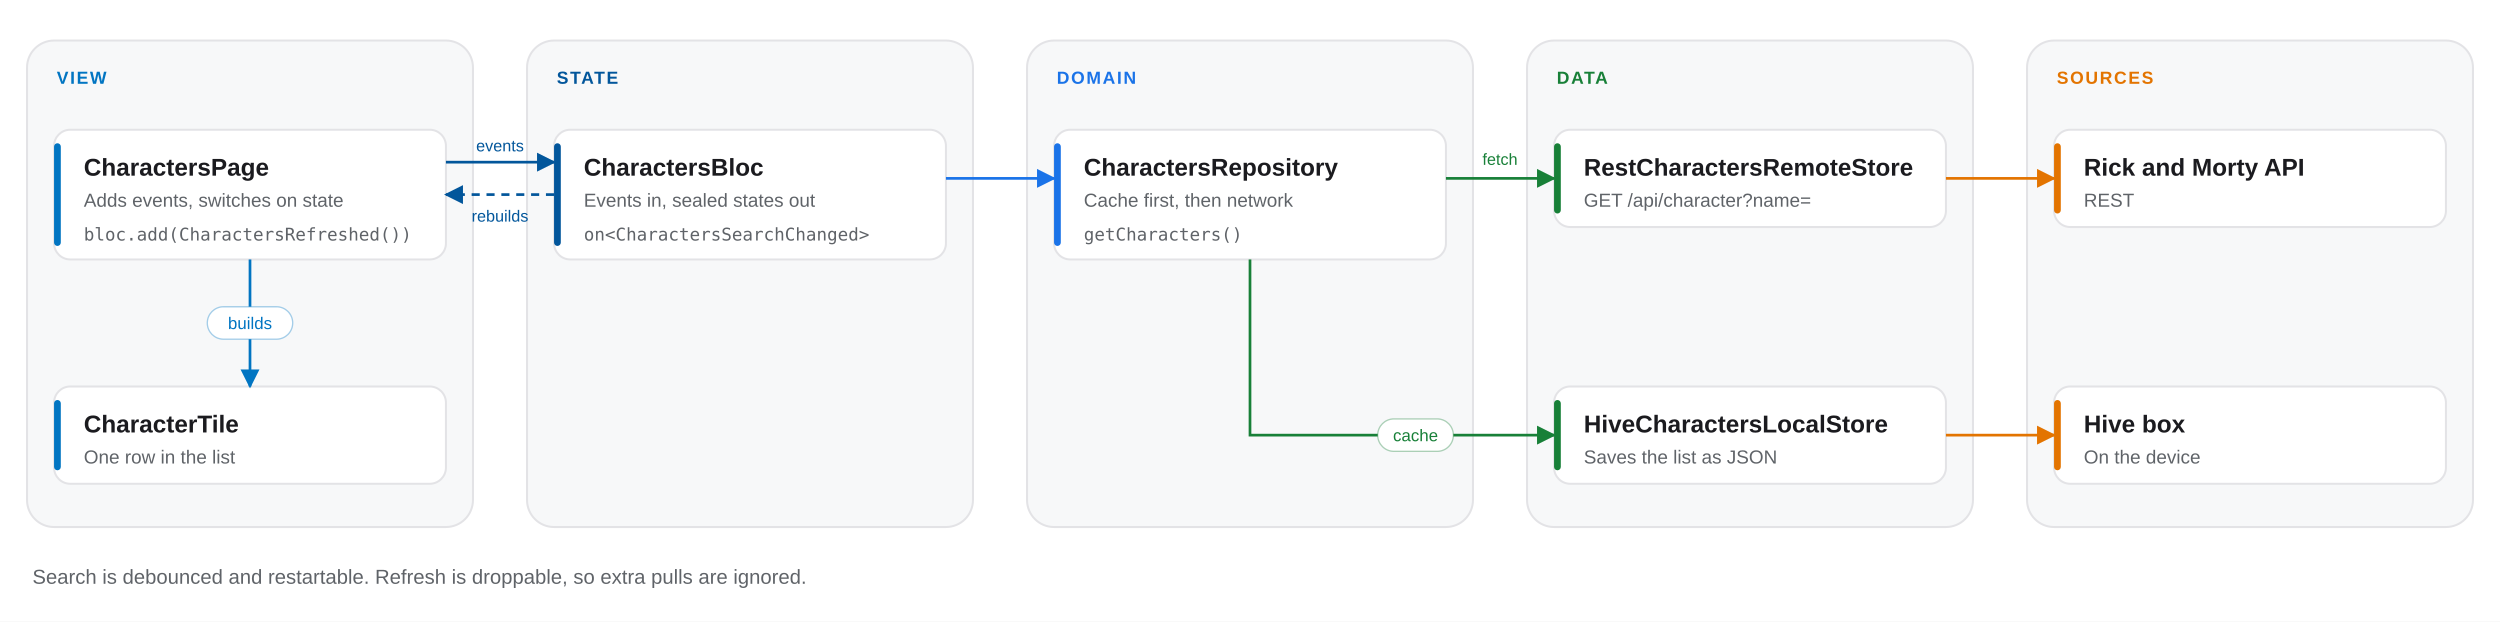
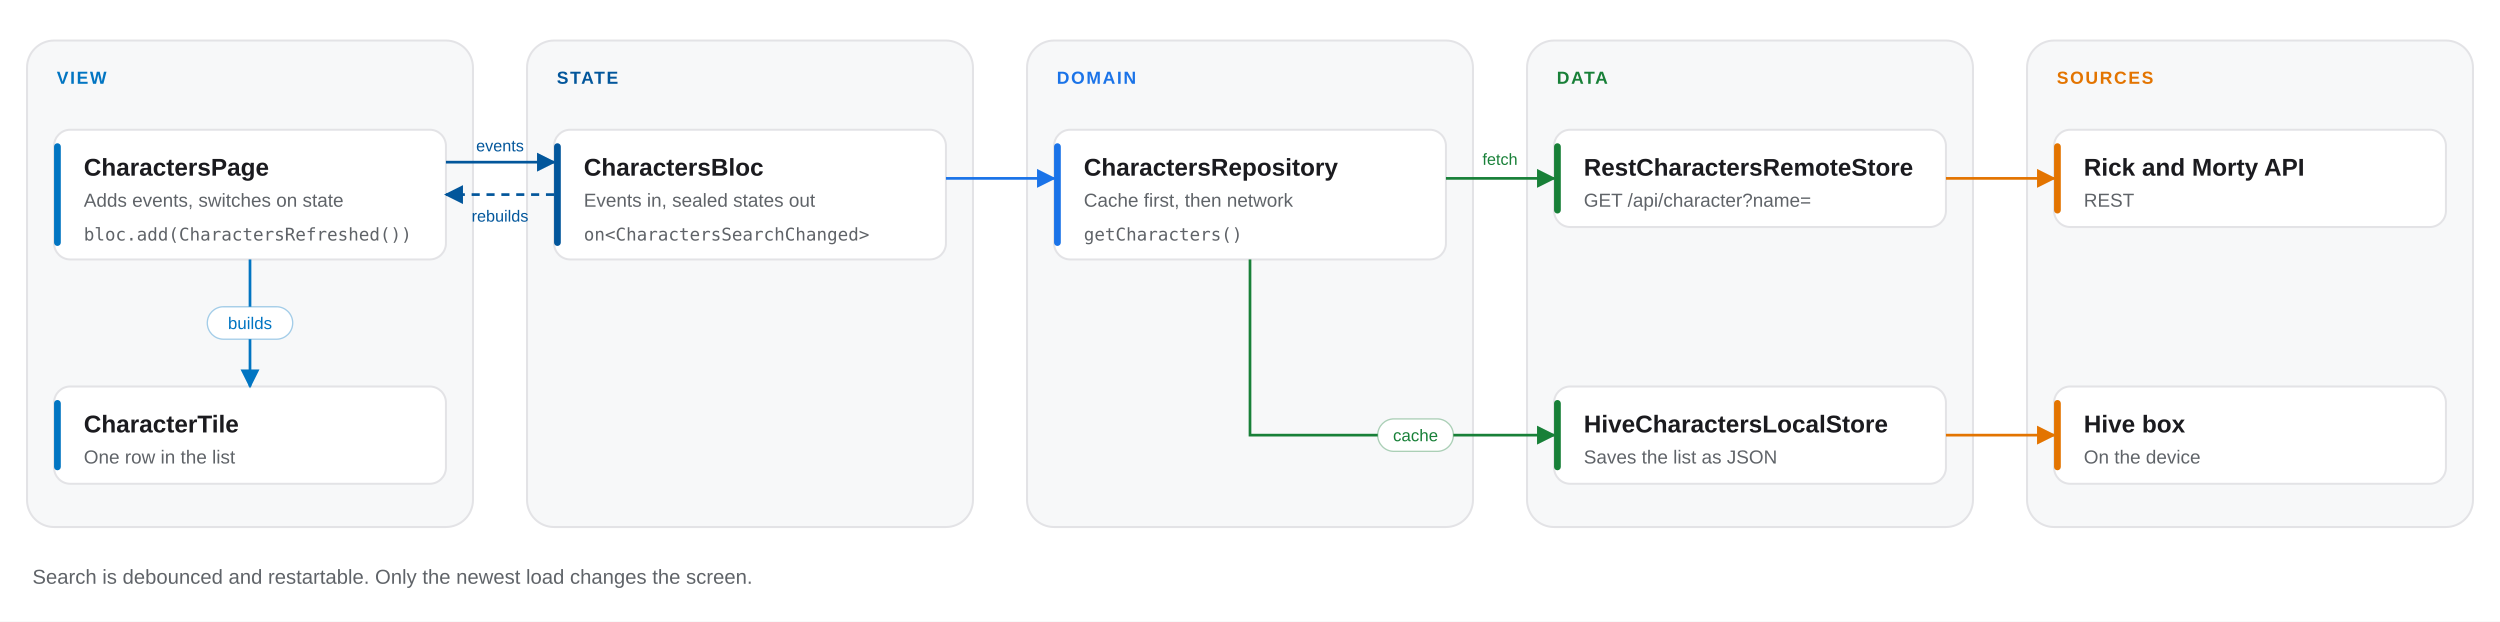
<svg xmlns="http://www.w3.org/2000/svg" viewBox="0 0 1850 460" width="1850" height="460" role="img" aria-label="Bloc: events">
  <defs>
    <marker id="a0175C2" viewBox="0 0 10 10" refX="9" refY="5" markerWidth="7" markerHeight="7" orient="auto-start-reverse">
      <path d="M0 0 L10 5 L0 10 z" fill="#0175C2" />
    </marker>
    <marker id="a02569B" viewBox="0 0 10 10" refX="9" refY="5" markerWidth="7" markerHeight="7" orient="auto-start-reverse">
      <path d="M0 0 L10 5 L0 10 z" fill="#02569B" />
    </marker>
    <marker id="a188038" viewBox="0 0 10 10" refX="9" refY="5" markerWidth="7" markerHeight="7" orient="auto-start-reverse">
      <path d="M0 0 L10 5 L0 10 z" fill="#188038" />
    </marker>
    <marker id="a1A73E8" viewBox="0 0 10 10" refX="9" refY="5" markerWidth="7" markerHeight="7" orient="auto-start-reverse">
      <path d="M0 0 L10 5 L0 10 z" fill="#1A73E8" />
    </marker>
    <marker id="aE37400" viewBox="0 0 10 10" refX="9" refY="5" markerWidth="7" markerHeight="7" orient="auto-start-reverse">
      <path d="M0 0 L10 5 L0 10 z" fill="#E37400" />
    </marker>
  </defs>
  <rect width="1850" height="460" fill="#fff" />
  <rect x="20" y="30" width="330" height="360" rx="20" fill="#F7F8F9" stroke="#E3E3E6" stroke-width="1.5" />
  <text x="42" y="62" font-family="'Google Sans Flex', 'Google Sans', Arial, sans-serif" font-size="13" font-weight="600" letter-spacing="1.2" fill="#0175C2">VIEW</text>
  <rect x="390" y="30" width="330" height="360" rx="20" fill="#F7F8F9" stroke="#E3E3E6" stroke-width="1.5" />
  <text x="412" y="62" font-family="'Google Sans Flex', 'Google Sans', Arial, sans-serif" font-size="13" font-weight="600" letter-spacing="1.2" fill="#02569B">STATE</text>
  <rect x="760" y="30" width="330" height="360" rx="20" fill="#F7F8F9" stroke="#E3E3E6" stroke-width="1.5" />
  <text x="782" y="62" font-family="'Google Sans Flex', 'Google Sans', Arial, sans-serif" font-size="13" font-weight="600" letter-spacing="1.2" fill="#1A73E8">DOMAIN</text>
  <rect x="1130" y="30" width="330" height="360" rx="20" fill="#F7F8F9" stroke="#E3E3E6" stroke-width="1.5" />
  <text x="1152" y="62" font-family="'Google Sans Flex', 'Google Sans', Arial, sans-serif" font-size="13" font-weight="600" letter-spacing="1.2" fill="#188038">DATA</text>
  <rect x="1500" y="30" width="330" height="360" rx="20" fill="#F7F8F9" stroke="#E3E3E6" stroke-width="1.5" />
  <text x="1522" y="62" font-family="'Google Sans Flex', 'Google Sans', Arial, sans-serif" font-size="13" font-weight="600" letter-spacing="1.2" fill="#E37400">SOURCES</text>
  <rect x="40" y="96" width="290" height="96" rx="12" fill="#fff" stroke="#E3E3E6" stroke-width="1.5" />
  <rect x="40" y="106" width="5" height="76" rx="2.5" fill="#0175C2" />
  <text x="62" y="130" font-family="'Google Sans Flex', 'Google Sans', Arial, sans-serif" font-size="18" font-weight="600" fill="#1B1B1F">CharactersPage</text>
  <text x="62" y="153" font-family="'Google Sans Flex', 'Google Sans', Arial, sans-serif" font-size="14" fill="#5F6368">Adds events, switches on state</text>
  <text x="62" y="178" font-family="'Google Sans Code', ui-monospace, monospace" font-size="13" fill="#5F6368">bloc.add(CharactersRefreshed())</text>
  <rect x="40" y="286" width="290" height="72" rx="12" fill="#fff" stroke="#E3E3E6" stroke-width="1.5" />
  <rect x="40" y="296" width="5" height="52" rx="2.5" fill="#0175C2" />
  <text x="62" y="320" font-family="'Google Sans Flex', 'Google Sans', Arial, sans-serif" font-size="18" font-weight="600" fill="#1B1B1F">CharacterTile</text>
  <text x="62" y="343" font-family="'Google Sans Flex', 'Google Sans', Arial, sans-serif" font-size="14" fill="#5F6368">One row in the list</text>
  <rect x="410" y="96" width="290" height="96" rx="12" fill="#fff" stroke="#E3E3E6" stroke-width="1.5" />
  <rect x="410" y="106" width="5" height="76" rx="2.5" fill="#02569B" />
  <text x="432" y="130" font-family="'Google Sans Flex', 'Google Sans', Arial, sans-serif" font-size="18" font-weight="600" fill="#1B1B1F">CharactersBloc</text>
  <text x="432" y="153" font-family="'Google Sans Flex', 'Google Sans', Arial, sans-serif" font-size="14" fill="#5F6368">Events in, sealed states out</text>
  <text x="432" y="178" font-family="'Google Sans Code', ui-monospace, monospace" font-size="13" fill="#5F6368">on&lt;CharactersSearchChanged&gt;</text>
  <rect x="780" y="96" width="290" height="96" rx="12" fill="#fff" stroke="#E3E3E6" stroke-width="1.5" />
  <rect x="780" y="106" width="5" height="76" rx="2.5" fill="#1A73E8" />
  <text x="802" y="130" font-family="'Google Sans Flex', 'Google Sans', Arial, sans-serif" font-size="18" font-weight="600" fill="#1B1B1F">CharactersRepository</text>
  <text x="802" y="153" font-family="'Google Sans Flex', 'Google Sans', Arial, sans-serif" font-size="14" fill="#5F6368">Cache first, then network</text>
  <text x="802" y="178" font-family="'Google Sans Code', ui-monospace, monospace" font-size="13" fill="#5F6368">getCharacters()</text>
  <rect x="1150" y="96" width="290" height="72" rx="12" fill="#fff" stroke="#E3E3E6" stroke-width="1.5" />
  <rect x="1150" y="106" width="5" height="52" rx="2.5" fill="#188038" />
  <text x="1172" y="130" font-family="'Google Sans Flex', 'Google Sans', Arial, sans-serif" font-size="17.9" font-weight="600" fill="#1B1B1F">RestCharactersRemoteStore</text>
  <text x="1172" y="153" font-family="'Google Sans Flex', 'Google Sans', Arial, sans-serif" font-size="14" fill="#5F6368">GET /api/character?name=</text>
  <rect x="1150" y="286" width="290" height="72" rx="12" fill="#fff" stroke="#E3E3E6" stroke-width="1.5" />
  <rect x="1150" y="296" width="5" height="52" rx="2.5" fill="#188038" />
  <text x="1172" y="320" font-family="'Google Sans Flex', 'Google Sans', Arial, sans-serif" font-size="18" font-weight="600" fill="#1B1B1F">HiveCharactersLocalStore</text>
  <text x="1172" y="343" font-family="'Google Sans Flex', 'Google Sans', Arial, sans-serif" font-size="14" fill="#5F6368">Saves the list as JSON</text>
  <rect x="1520" y="96" width="290" height="72" rx="12" fill="#fff" stroke="#E3E3E6" stroke-width="1.5" />
  <rect x="1520" y="106" width="5" height="52" rx="2.5" fill="#E37400" />
  <text x="1542" y="130" font-family="'Google Sans Flex', 'Google Sans', Arial, sans-serif" font-size="18" font-weight="600" fill="#1B1B1F">Rick and Morty API</text>
  <text x="1542" y="153" font-family="'Google Sans Flex', 'Google Sans', Arial, sans-serif" font-size="14" fill="#5F6368">REST</text>
  <rect x="1520" y="286" width="290" height="72" rx="12" fill="#fff" stroke="#E3E3E6" stroke-width="1.5" />
  <rect x="1520" y="296" width="5" height="52" rx="2.5" fill="#E37400" />
  <text x="1542" y="320" font-family="'Google Sans Flex', 'Google Sans', Arial, sans-serif" font-size="18" font-weight="600" fill="#1B1B1F">Hive box</text>
  <text x="1542" y="343" font-family="'Google Sans Flex', 'Google Sans', Arial, sans-serif" font-size="14" fill="#5F6368">On the device</text>
  <path d="M185.0 192 L185.0 286" fill="none" stroke="#0175C2" stroke-width="2" marker-end="url(#a0175C2)" />
  <rect x="153.4" y="227.0" width="63.2" height="24" rx="12" fill="#fff" stroke="#0175C2" stroke-opacity=".35" />
  <text x="185.0" y="243.5" text-anchor="middle" font-family="'Google Sans Flex', 'Google Sans', Arial, sans-serif" font-size="12.5" font-weight="500" fill="#0175C2">builds</text>
  <path d="M330 120 L410 120" fill="none" stroke="#02569B" stroke-width="2" marker-end="url(#a02569B)" />
  <path d="M410 144 L330 144" fill="none" stroke="#02569B" stroke-width="2" stroke-dasharray="6 5" marker-end="url(#a02569B)" />
  <text x="370.0" y="112" text-anchor="middle" font-family="'Google Sans Flex', 'Google Sans', Arial, sans-serif" font-size="12" fill="#02569B">events</text>
  <text x="370.0" y="164" text-anchor="middle" font-family="'Google Sans Flex', 'Google Sans', Arial, sans-serif" font-size="12" fill="#02569B">rebuilds</text>
  <path d="M700 132 L780 132" fill="none" stroke="#1A73E8" stroke-width="2" marker-end="url(#a1A73E8)" />
  <path d="M1070 132 L1150 132" fill="none" stroke="#188038" stroke-width="2" marker-end="url(#a188038)" />
  <text x="1110.0" y="122" text-anchor="middle" font-family="'Google Sans Flex', 'Google Sans', Arial, sans-serif" font-size="12" fill="#188038">fetch</text>
  <path d="M925.0 192 L925.0 322 L1150 322" fill="none" stroke="#188038" stroke-width="2" marker-end="url(#a188038)" />
  <rect x="1019.5" y="310" width="56.0" height="24" rx="12" fill="#fff" stroke="#188038" stroke-opacity=".35" />
  <text x="1047.5" y="326.5" text-anchor="middle" font-family="'Google Sans Flex', 'Google Sans', Arial, sans-serif" font-size="12.5" font-weight="500" fill="#188038">cache</text>
  <path d="M1440 132 L1520 132" fill="none" stroke="#E37400" stroke-width="2" marker-end="url(#aE37400)" />
  <path d="M1440 322 L1520 322" fill="none" stroke="#E37400" stroke-width="2" marker-end="url(#aE37400)" />
-   <text x="24" y="432" text-anchor="start" font-family="'Google Sans Flex', 'Google Sans', Arial, sans-serif" font-size="15" fill="#5F6368">Search is debounced and restartable. Refresh is droppable, so extra pulls are ignored.</text>
+   <text x="24" y="432" text-anchor="start" font-family="'Google Sans Flex', 'Google Sans', Arial, sans-serif" font-size="15" fill="#5F6368">Search is debounced and restartable. Only the newest load changes the screen.</text>
</svg>
